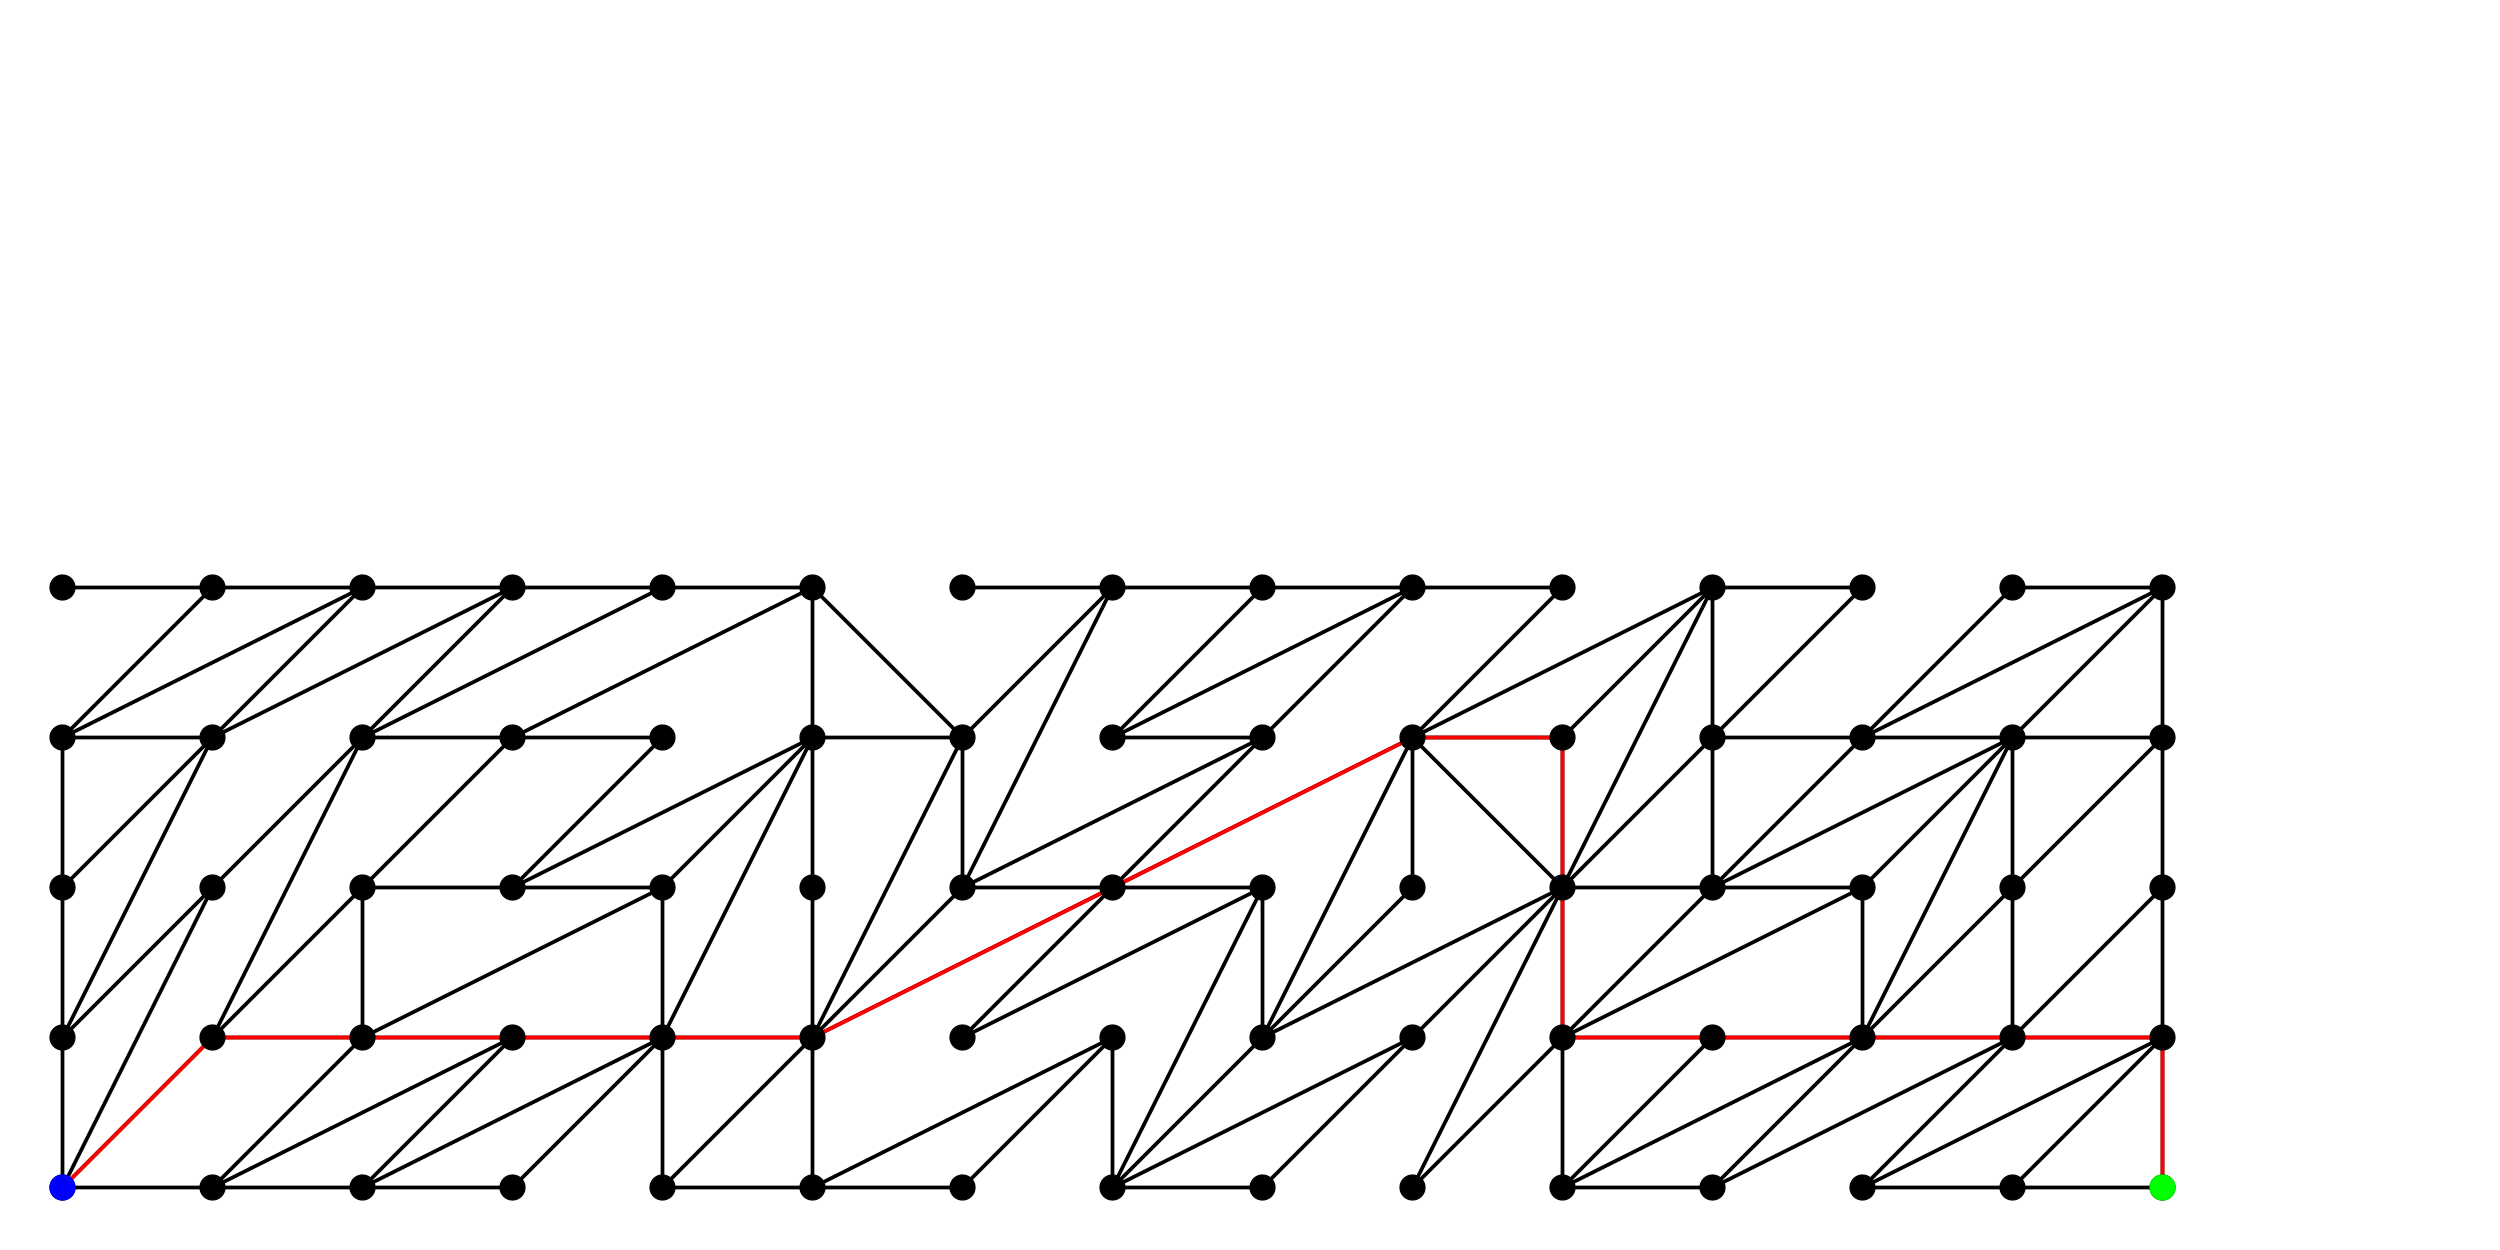
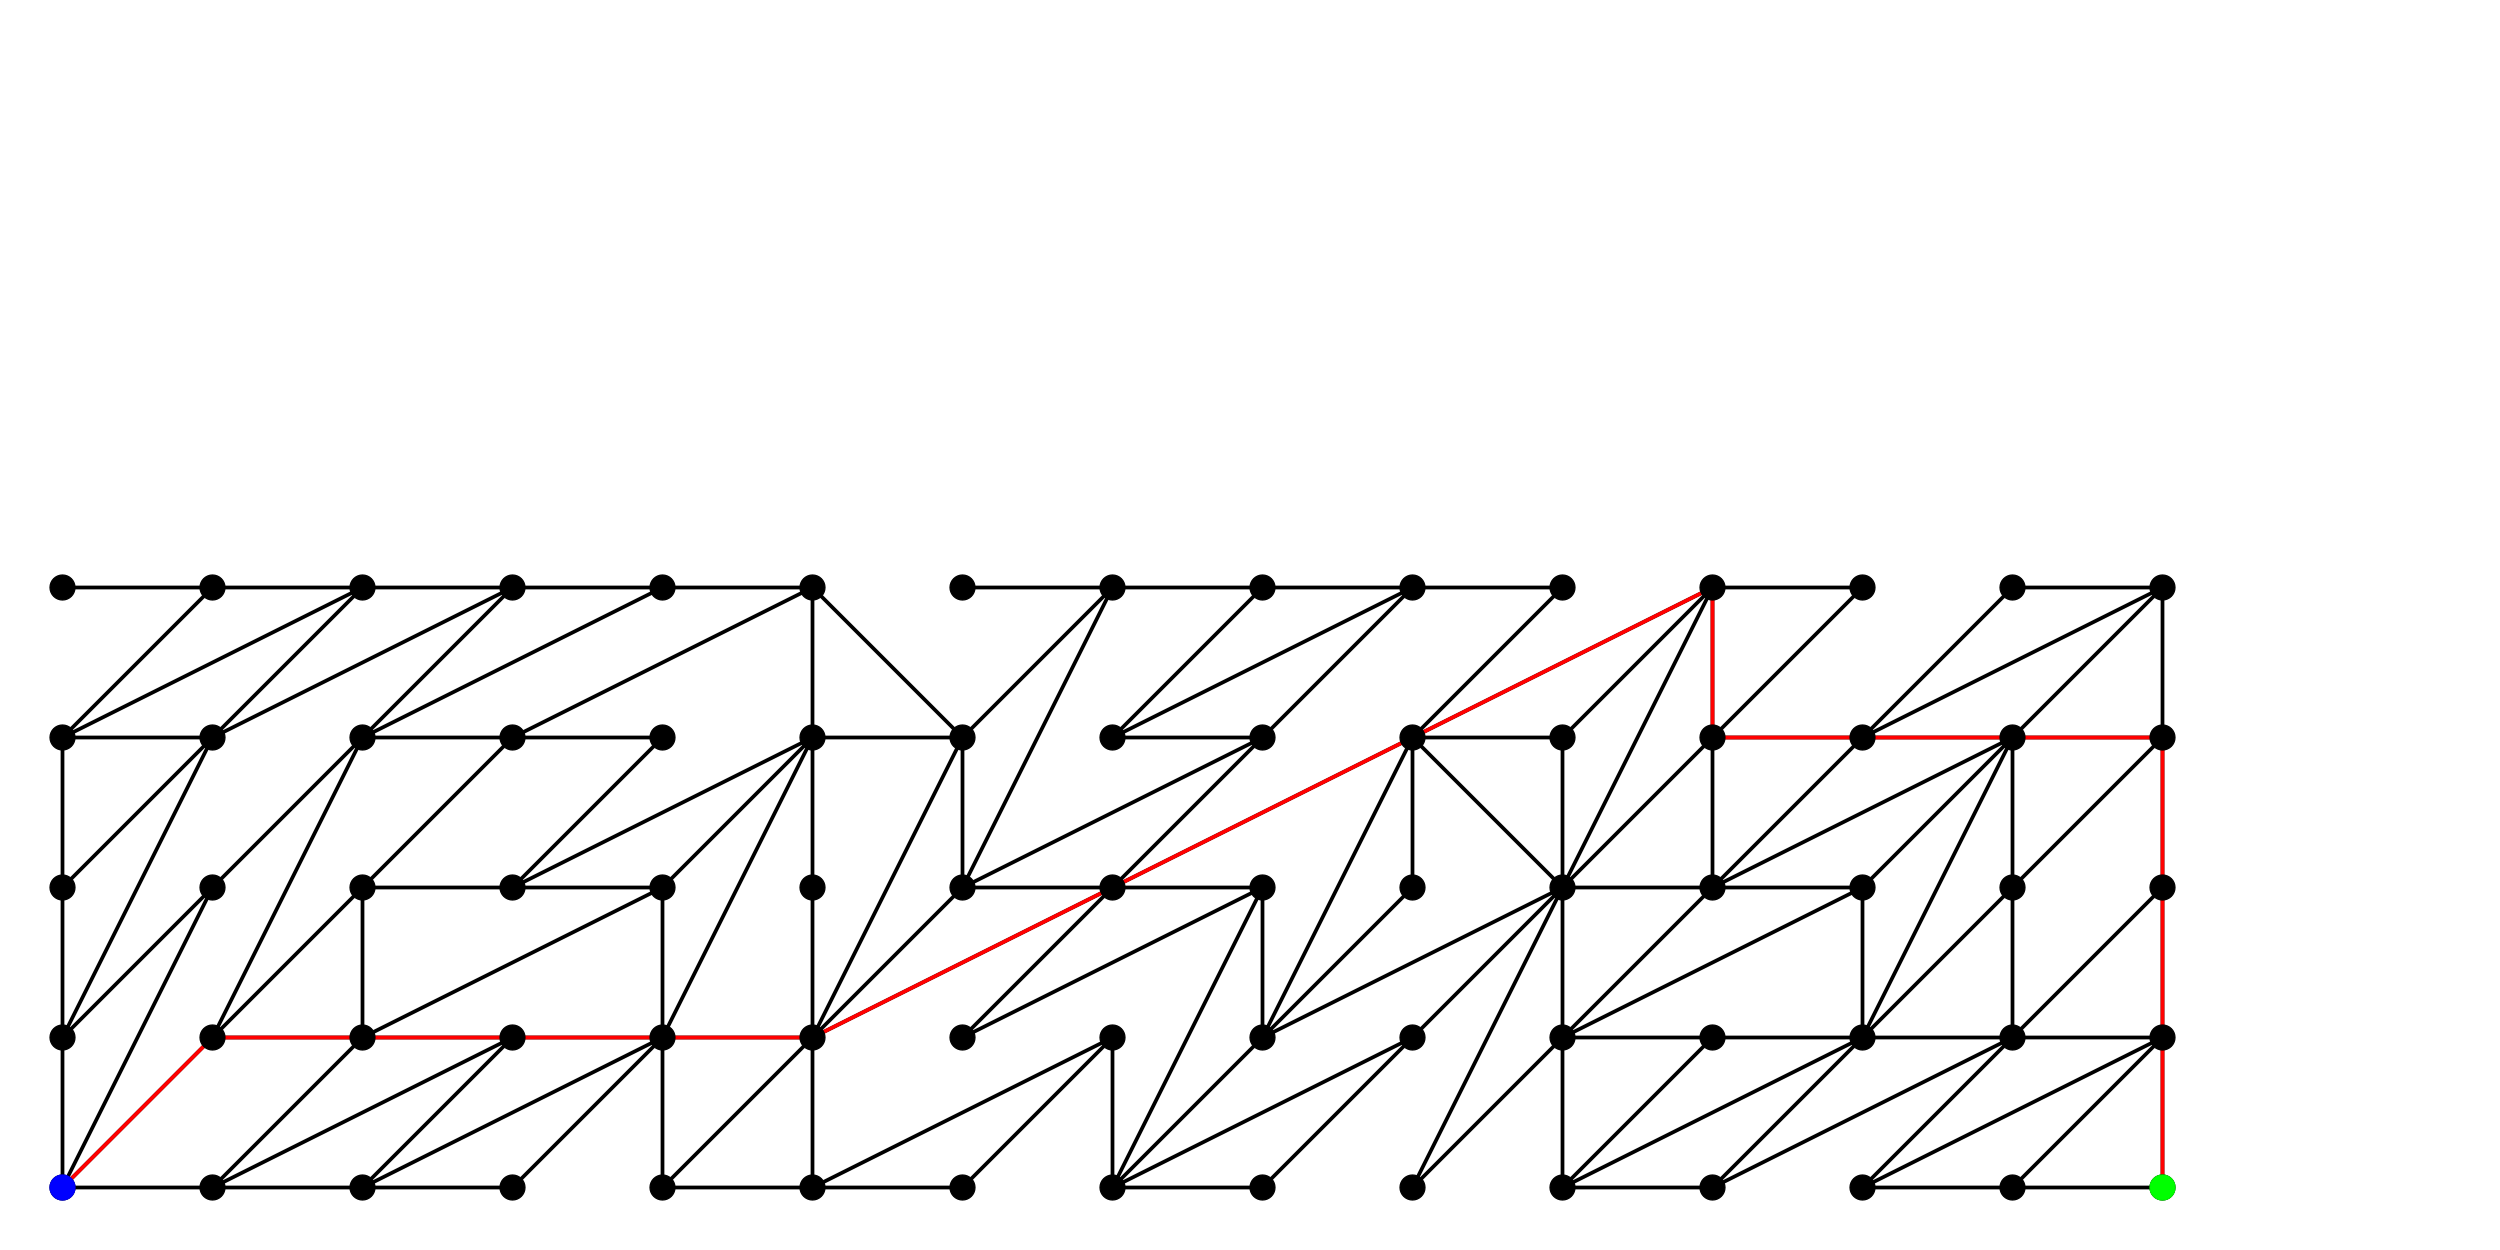
<svg xmlns="http://www.w3.org/2000/svg" width="2000px" height="1000px" version="1.1">
  <polyline points="50,950 50,830 " fill="transparent" stroke-width="3" stroke="rgb(0,0,0)" />
  <polyline points="50,950 170,950 " fill="transparent" stroke-width="3" stroke="rgb(0,0,0)" />
  <polyline points="50,950 170,830 " fill="transparent" stroke-width="3" stroke="rgb(0,0,0)" />
  <polyline points="50,950 170,710 " fill="transparent" stroke-width="3" stroke="rgb(0,0,0)" />
  <polyline points="50,830 170,710 " fill="transparent" stroke-width="3" stroke="rgb(0,0,0)" />
  <polyline points="50,710 50,830 " fill="transparent" stroke-width="3" stroke="rgb(0,0,0)" />
  <polyline points="50,710 50,590 " fill="transparent" stroke-width="3" stroke="rgb(0,0,0)" />
  <polyline points="50,710 170,590 " fill="transparent" stroke-width="3" stroke="rgb(0,0,0)" />
  <polyline points="170,830 290,590 " fill="transparent" stroke-width="3" stroke="rgb(0,0,0)" />
  <polyline points="170,710 290,590 " fill="transparent" stroke-width="3" stroke="rgb(0,0,0)" />
  <polyline points="170,590 50,830 " fill="transparent" stroke-width="3" stroke="rgb(0,0,0)" />
  <polyline points="170,590 50,590 " fill="transparent" stroke-width="3" stroke="rgb(0,0,0)" />
  <polyline points="170,590 290,470 " fill="transparent" stroke-width="3" stroke="rgb(0,0,0)" />
  <polyline points="170,590 410,470 " fill="transparent" stroke-width="3" stroke="rgb(0,0,0)" />
  <polyline points="170,470 50,590 " fill="transparent" stroke-width="3" stroke="rgb(0,0,0)" />
  <polyline points="170,470 50,470 " fill="transparent" stroke-width="3" stroke="rgb(0,0,0)" />
  <polyline points="170,470 290,470 " fill="transparent" stroke-width="3" stroke="rgb(0,0,0)" />
  <polyline points="290,950 170,950 " fill="transparent" stroke-width="3" stroke="rgb(0,0,0)" />
  <polyline points="290,950 410,950 " fill="transparent" stroke-width="3" stroke="rgb(0,0,0)" />
  <polyline points="290,950 410,830 " fill="transparent" stroke-width="3" stroke="rgb(0,0,0)" />
  <polyline points="290,950 530,830 " fill="transparent" stroke-width="3" stroke="rgb(0,0,0)" />
  <polyline points="290,830 170,950 " fill="transparent" stroke-width="3" stroke="rgb(0,0,0)" />
  <polyline points="290,830 170,830 " fill="transparent" stroke-width="3" stroke="rgb(0,0,0)" />
  <polyline points="290,830 410,830 " fill="transparent" stroke-width="3" stroke="rgb(0,0,0)" />
  <polyline points="290,830 530,710 " fill="transparent" stroke-width="3" stroke="rgb(0,0,0)" />
  <polyline points="290,710 170,830 " fill="transparent" stroke-width="3" stroke="rgb(0,0,0)" />
  <polyline points="290,710 290,830 " fill="transparent" stroke-width="3" stroke="rgb(0,0,0)" />
  <polyline points="290,710 410,710 " fill="transparent" stroke-width="3" stroke="rgb(0,0,0)" />
  <polyline points="290,710 410,590 " fill="transparent" stroke-width="3" stroke="rgb(0,0,0)" />
  <polyline points="290,590 410,470 " fill="transparent" stroke-width="3" stroke="rgb(0,0,0)" />
  <polyline points="290,470 50,590 " fill="transparent" stroke-width="3" stroke="rgb(0,0,0)" />
  <polyline points="290,470 410,470 " fill="transparent" stroke-width="3" stroke="rgb(0,0,0)" />
  <polyline points="410,830 170,950 " fill="transparent" stroke-width="3" stroke="rgb(0,0,0)" />
  <polyline points="410,710 530,710 " fill="transparent" stroke-width="3" stroke="rgb(0,0,0)" />
  <polyline points="410,710 530,590 " fill="transparent" stroke-width="3" stroke="rgb(0,0,0)" />
  <polyline points="410,710 650,590 " fill="transparent" stroke-width="3" stroke="rgb(0,0,0)" />
  <polyline points="410,590 290,590 " fill="transparent" stroke-width="3" stroke="rgb(0,0,0)" />
  <polyline points="530,950 650,950 " fill="transparent" stroke-width="3" stroke="rgb(0,0,0)" />
  <polyline points="530,830 410,950 " fill="transparent" stroke-width="3" stroke="rgb(0,0,0)" />
  <polyline points="530,830 410,830 " fill="transparent" stroke-width="3" stroke="rgb(0,0,0)" />
  <polyline points="530,830 530,950 " fill="transparent" stroke-width="3" stroke="rgb(0,0,0)" />
  <polyline points="530,830 530,710 " fill="transparent" stroke-width="3" stroke="rgb(0,0,0)" />
  <polyline points="530,830 650,830 " fill="transparent" stroke-width="3" stroke="rgb(0,0,0)" />
  <polyline points="530,830 650,590 " fill="transparent" stroke-width="3" stroke="rgb(0,0,0)" />
  <polyline points="530,710 650,590 " fill="transparent" stroke-width="3" stroke="rgb(0,0,0)" />
  <polyline points="530,590 410,590 " fill="transparent" stroke-width="3" stroke="rgb(0,0,0)" />
  <polyline points="530,470 290,590 " fill="transparent" stroke-width="3" stroke="rgb(0,0,0)" />
  <polyline points="530,470 410,470 " fill="transparent" stroke-width="3" stroke="rgb(0,0,0)" />
  <polyline points="530,470 650,470 " fill="transparent" stroke-width="3" stroke="rgb(0,0,0)" />
  <polyline points="650,950 770,950 " fill="transparent" stroke-width="3" stroke="rgb(0,0,0)" />
  <polyline points="650,830 530,950 " fill="transparent" stroke-width="3" stroke="rgb(0,0,0)" />
  <polyline points="650,830 650,950 " fill="transparent" stroke-width="3" stroke="rgb(0,0,0)" />
  <polyline points="650,830 650,710 " fill="transparent" stroke-width="3" stroke="rgb(0,0,0)" />
  <polyline points="650,830 770,710 " fill="transparent" stroke-width="3" stroke="rgb(0,0,0)" />
  <polyline points="650,830 770,590 " fill="transparent" stroke-width="3" stroke="rgb(0,0,0)" />
  <polyline points="650,830 890,710 " fill="transparent" stroke-width="3" stroke="rgb(0,0,0)" />
  <polyline points="650,710 650,590 " fill="transparent" stroke-width="3" stroke="rgb(0,0,0)" />
  <polyline points="650,470 410,590 " fill="transparent" stroke-width="3" stroke="rgb(0,0,0)" />
  <polyline points="650,470 650,590 " fill="transparent" stroke-width="3" stroke="rgb(0,0,0)" />
  <polyline points="770,830 890,710 " fill="transparent" stroke-width="3" stroke="rgb(0,0,0)" />
  <polyline points="770,830 1010,710 " fill="transparent" stroke-width="3" stroke="rgb(0,0,0)" />
  <polyline points="770,710 770,590 " fill="transparent" stroke-width="3" stroke="rgb(0,0,0)" />
  <polyline points="770,710 890,710 " fill="transparent" stroke-width="3" stroke="rgb(0,0,0)" />
  <polyline points="770,710 890,470 " fill="transparent" stroke-width="3" stroke="rgb(0,0,0)" />
  <polyline points="770,710 1010,590 " fill="transparent" stroke-width="3" stroke="rgb(0,0,0)" />
  <polyline points="770,590 650,590 " fill="transparent" stroke-width="3" stroke="rgb(0,0,0)" />
  <polyline points="770,590 650,470 " fill="transparent" stroke-width="3" stroke="rgb(0,0,0)" />
  <polyline points="770,590 890,470 " fill="transparent" stroke-width="3" stroke="rgb(0,0,0)" />
  <polyline points="770,470 890,470 " fill="transparent" stroke-width="3" stroke="rgb(0,0,0)" />
  <polyline points="890,950 1010,950 " fill="transparent" stroke-width="3" stroke="rgb(0,0,0)" />
  <polyline points="890,950 1010,830 " fill="transparent" stroke-width="3" stroke="rgb(0,0,0)" />
  <polyline points="890,950 1010,710 " fill="transparent" stroke-width="3" stroke="rgb(0,0,0)" />
  <polyline points="890,950 1130,830 " fill="transparent" stroke-width="3" stroke="rgb(0,0,0)" />
  <polyline points="890,830 650,950 " fill="transparent" stroke-width="3" stroke="rgb(0,0,0)" />
  <polyline points="890,830 770,950 " fill="transparent" stroke-width="3" stroke="rgb(0,0,0)" />
  <polyline points="890,830 890,950 " fill="transparent" stroke-width="3" stroke="rgb(0,0,0)" />
  <polyline points="890,710 1010,710 " fill="transparent" stroke-width="3" stroke="rgb(0,0,0)" />
  <polyline points="890,710 1010,590 " fill="transparent" stroke-width="3" stroke="rgb(0,0,0)" />
  <polyline points="890,710 1130,590 " fill="transparent" stroke-width="3" stroke="rgb(0,0,0)" />
  <polyline points="1010,950 1130,830 " fill="transparent" stroke-width="3" stroke="rgb(0,0,0)" />
  <polyline points="1010,830 1130,590 " fill="transparent" stroke-width="3" stroke="rgb(0,0,0)" />
  <polyline points="1010,710 1010,830 " fill="transparent" stroke-width="3" stroke="rgb(0,0,0)" />
  <polyline points="1010,590 890,590 " fill="transparent" stroke-width="3" stroke="rgb(0,0,0)" />
  <polyline points="1010,470 890,590 " fill="transparent" stroke-width="3" stroke="rgb(0,0,0)" />
  <polyline points="1010,470 890,470 " fill="transparent" stroke-width="3" stroke="rgb(0,0,0)" />
  <polyline points="1010,470 1130,470 " fill="transparent" stroke-width="3" stroke="rgb(0,0,0)" />
  <polyline points="1130,950 1250,830 " fill="transparent" stroke-width="3" stroke="rgb(0,0,0)" />
  <polyline points="1130,950 1250,710 " fill="transparent" stroke-width="3" stroke="rgb(0,0,0)" />
  <polyline points="1130,710 1010,830 " fill="transparent" stroke-width="3" stroke="rgb(0,0,0)" />
  <polyline points="1130,710 1130,590 " fill="transparent" stroke-width="3" stroke="rgb(0,0,0)" />
  <polyline points="1130,590 1250,590 " fill="transparent" stroke-width="3" stroke="rgb(0,0,0)" />
  <polyline points="1130,470 890,590 " fill="transparent" stroke-width="3" stroke="rgb(0,0,0)" />
  <polyline points="1130,470 1010,590 " fill="transparent" stroke-width="3" stroke="rgb(0,0,0)" />
  <polyline points="1130,470 1250,470 " fill="transparent" stroke-width="3" stroke="rgb(0,0,0)" />
  <polyline points="1250,950 1250,830 " fill="transparent" stroke-width="3" stroke="rgb(0,0,0)" />
  <polyline points="1250,950 1370,950 " fill="transparent" stroke-width="3" stroke="rgb(0,0,0)" />
  <polyline points="1250,950 1370,830 " fill="transparent" stroke-width="3" stroke="rgb(0,0,0)" />
  <polyline points="1250,950 1490,830 " fill="transparent" stroke-width="3" stroke="rgb(0,0,0)" />
  <polyline points="1250,830 1370,830 " fill="transparent" stroke-width="3" stroke="rgb(0,0,0)" />
  <polyline points="1250,710 1010,830 " fill="transparent" stroke-width="3" stroke="rgb(0,0,0)" />
  <polyline points="1250,710 1130,830 " fill="transparent" stroke-width="3" stroke="rgb(0,0,0)" />
  <polyline points="1250,710 1130,590 " fill="transparent" stroke-width="3" stroke="rgb(0,0,0)" />
  <polyline points="1250,710 1250,830 " fill="transparent" stroke-width="3" stroke="rgb(0,0,0)" />
  <polyline points="1250,710 1250,590 " fill="transparent" stroke-width="3" stroke="rgb(0,0,0)" />
  <polyline points="1250,710 1370,710 " fill="transparent" stroke-width="3" stroke="rgb(0,0,0)" />
  <polyline points="1250,710 1370,590 " fill="transparent" stroke-width="3" stroke="rgb(0,0,0)" />
  <polyline points="1250,710 1370,470 " fill="transparent" stroke-width="3" stroke="rgb(0,0,0)" />
  <polyline points="1250,470 1130,590 " fill="transparent" stroke-width="3" stroke="rgb(0,0,0)" />
  <polyline points="1370,950 1490,830 " fill="transparent" stroke-width="3" stroke="rgb(0,0,0)" />
  <polyline points="1370,950 1610,830 " fill="transparent" stroke-width="3" stroke="rgb(0,0,0)" />
  <polyline points="1370,830 1490,830 " fill="transparent" stroke-width="3" stroke="rgb(0,0,0)" />
  <polyline points="1370,710 1250,830 " fill="transparent" stroke-width="3" stroke="rgb(0,0,0)" />
  <polyline points="1370,710 1370,590 " fill="transparent" stroke-width="3" stroke="rgb(0,0,0)" />
  <polyline points="1370,710 1490,710 " fill="transparent" stroke-width="3" stroke="rgb(0,0,0)" />
  <polyline points="1370,710 1490,590 " fill="transparent" stroke-width="3" stroke="rgb(0,0,0)" />
  <polyline points="1370,710 1610,590 " fill="transparent" stroke-width="3" stroke="rgb(0,0,0)" />
  <polyline points="1370,470 1130,590 " fill="transparent" stroke-width="3" stroke="rgb(0,0,0)" />
  <polyline points="1370,470 1250,590 " fill="transparent" stroke-width="3" stroke="rgb(0,0,0)" />
  <polyline points="1370,470 1370,590 " fill="transparent" stroke-width="3" stroke="rgb(0,0,0)" />
  <polyline points="1370,470 1490,470 " fill="transparent" stroke-width="3" stroke="rgb(0,0,0)" />
  <polyline points="1490,950 1610,950 " fill="transparent" stroke-width="3" stroke="rgb(0,0,0)" />
  <polyline points="1490,950 1610,830 " fill="transparent" stroke-width="3" stroke="rgb(0,0,0)" />
  <polyline points="1490,950 1730,830 " fill="transparent" stroke-width="3" stroke="rgb(0,0,0)" />
  <polyline points="1490,830 1610,830 " fill="transparent" stroke-width="3" stroke="rgb(0,0,0)" />
  <polyline points="1490,830 1610,590 " fill="transparent" stroke-width="3" stroke="rgb(0,0,0)" />
  <polyline points="1490,710 1250,830 " fill="transparent" stroke-width="3" stroke="rgb(0,0,0)" />
  <polyline points="1490,710 1490,830 " fill="transparent" stroke-width="3" stroke="rgb(0,0,0)" />
  <polyline points="1490,710 1610,590 " fill="transparent" stroke-width="3" stroke="rgb(0,0,0)" />
  <polyline points="1490,590 1370,590 " fill="transparent" stroke-width="3" stroke="rgb(0,0,0)" />
  <polyline points="1490,590 1610,590 " fill="transparent" stroke-width="3" stroke="rgb(0,0,0)" />
  <polyline points="1490,590 1610,470 " fill="transparent" stroke-width="3" stroke="rgb(0,0,0)" />
  <polyline points="1490,590 1730,470 " fill="transparent" stroke-width="3" stroke="rgb(0,0,0)" />
  <polyline points="1490,470 1370,590 " fill="transparent" stroke-width="3" stroke="rgb(0,0,0)" />
  <polyline points="1610,950 1730,950 " fill="transparent" stroke-width="3" stroke="rgb(0,0,0)" />
  <polyline points="1610,950 1730,830 " fill="transparent" stroke-width="3" stroke="rgb(0,0,0)" />
  <polyline points="1610,830 1730,830 " fill="transparent" stroke-width="3" stroke="rgb(0,0,0)" />
  <polyline points="1610,710 1490,830 " fill="transparent" stroke-width="3" stroke="rgb(0,0,0)" />
  <polyline points="1610,710 1610,830 " fill="transparent" stroke-width="3" stroke="rgb(0,0,0)" />
  <polyline points="1610,710 1610,590 " fill="transparent" stroke-width="3" stroke="rgb(0,0,0)" />
  <polyline points="1610,710 1730,590 " fill="transparent" stroke-width="3" stroke="rgb(0,0,0)" />
  <polyline points="1610,590 1730,590 " fill="transparent" stroke-width="3" stroke="rgb(0,0,0)" />
  <polyline points="1610,590 1730,470 " fill="transparent" stroke-width="3" stroke="rgb(0,0,0)" />
  <polyline points="1610,470 1730,470 " fill="transparent" stroke-width="3" stroke="rgb(0,0,0)" />
  <polyline points="1730,950 1730,830 " fill="transparent" stroke-width="3" stroke="rgb(0,0,0)" />
  <polyline points="1730,710 1610,830 " fill="transparent" stroke-width="3" stroke="rgb(0,0,0)" />
  <polyline points="1730,710 1730,830 " fill="transparent" stroke-width="3" stroke="rgb(0,0,0)" />
  <polyline points="1730,710 1730,590 " fill="transparent" stroke-width="3" stroke="rgb(0,0,0)" />
  <polyline points="1730,590 1730,470 " fill="transparent" stroke-width="3" stroke="rgb(0,0,0)" />
  <polyline points="50,950 170,830 " fill="transparent" stroke-width="3" stroke="rgb(255,0,0)" />
  <polyline points="290,830 170,830 " fill="transparent" stroke-width="3" stroke="rgb(255,0,0)" />
  <polyline points="290,830 410,830 " fill="transparent" stroke-width="3" stroke="rgb(255,0,0)" />
  <polyline points="530,830 410,830 " fill="transparent" stroke-width="3" stroke="rgb(255,0,0)" />
  <polyline points="530,830 650,830 " fill="transparent" stroke-width="3" stroke="rgb(255,0,0)" />
  <polyline points="650,830 890,710 " fill="transparent" stroke-width="3" stroke="rgb(255,0,0)" />
  <polyline points="890,710 1130,590 " fill="transparent" stroke-width="3" stroke="rgb(255,0,0)" />
-   <polyline points="1130,590 1250,590 " fill="transparent" stroke-width="3" stroke="rgb(255,0,0)" />
-   <polyline points="1250,830 1370,830 " fill="transparent" stroke-width="3" stroke="rgb(255,0,0)" />
-   <polyline points="1250,710 1250,830 " fill="transparent" stroke-width="3" stroke="rgb(255,0,0)" />
-   <polyline points="1250,710 1250,590 " fill="transparent" stroke-width="3" stroke="rgb(255,0,0)" />
-   <polyline points="1370,830 1490,830 " fill="transparent" stroke-width="3" stroke="rgb(255,0,0)" />
-   <polyline points="1490,830 1610,830 " fill="transparent" stroke-width="3" stroke="rgb(255,0,0)" />
-   <polyline points="1610,830 1730,830 " fill="transparent" stroke-width="3" stroke="rgb(255,0,0)" />
+   <polyline points="1370,470 1130,590 " fill="transparent" stroke-width="3" stroke="rgb(255,0,0)" />
+   <polyline points="1370,470 1370,590 " fill="transparent" stroke-width="3" stroke="rgb(255,0,0)" />
+   <polyline points="1490,590 1370,590 " fill="transparent" stroke-width="3" stroke="rgb(255,0,0)" />
+   <polyline points="1490,590 1610,590 " fill="transparent" stroke-width="3" stroke="rgb(255,0,0)" />
+   <polyline points="1610,590 1730,590 " fill="transparent" stroke-width="3" stroke="rgb(255,0,0)" />
  <polyline points="1730,950 1730,830 " fill="transparent" stroke-width="3" stroke="rgb(255,0,0)" />
+   <polyline points="1730,710 1730,830 " fill="transparent" stroke-width="3" stroke="rgb(255,0,0)" />
+   <polyline points="1730,710 1730,590 " fill="transparent" stroke-width="3" stroke="rgb(255,0,0)" />
  <circle cx="50" cy="950" r="10" fill="rgb(0,0,0)" stroke-width="1" stroke="rgb(0,0,0)" />
  <circle cx="50" cy="830" r="10" fill="rgb(0,0,0)" stroke-width="1" stroke="rgb(0,0,0)" />
  <circle cx="50" cy="710" r="10" fill="rgb(0,0,0)" stroke-width="1" stroke="rgb(0,0,0)" />
  <circle cx="50" cy="590" r="10" fill="rgb(0,0,0)" stroke-width="1" stroke="rgb(0,0,0)" />
  <circle cx="50" cy="470" r="10" fill="rgb(0,0,0)" stroke-width="1" stroke="rgb(0,0,0)" />
  <circle cx="170" cy="950" r="10" fill="rgb(0,0,0)" stroke-width="1" stroke="rgb(0,0,0)" />
  <circle cx="170" cy="830" r="10" fill="rgb(0,0,0)" stroke-width="1" stroke="rgb(0,0,0)" />
  <circle cx="170" cy="710" r="10" fill="rgb(0,0,0)" stroke-width="1" stroke="rgb(0,0,0)" />
  <circle cx="170" cy="590" r="10" fill="rgb(0,0,0)" stroke-width="1" stroke="rgb(0,0,0)" />
  <circle cx="170" cy="470" r="10" fill="rgb(0,0,0)" stroke-width="1" stroke="rgb(0,0,0)" />
  <circle cx="290" cy="950" r="10" fill="rgb(0,0,0)" stroke-width="1" stroke="rgb(0,0,0)" />
  <circle cx="290" cy="830" r="10" fill="rgb(0,0,0)" stroke-width="1" stroke="rgb(0,0,0)" />
  <circle cx="290" cy="710" r="10" fill="rgb(0,0,0)" stroke-width="1" stroke="rgb(0,0,0)" />
  <circle cx="290" cy="590" r="10" fill="rgb(0,0,0)" stroke-width="1" stroke="rgb(0,0,0)" />
  <circle cx="290" cy="470" r="10" fill="rgb(0,0,0)" stroke-width="1" stroke="rgb(0,0,0)" />
  <circle cx="410" cy="950" r="10" fill="rgb(0,0,0)" stroke-width="1" stroke="rgb(0,0,0)" />
  <circle cx="410" cy="830" r="10" fill="rgb(0,0,0)" stroke-width="1" stroke="rgb(0,0,0)" />
  <circle cx="410" cy="710" r="10" fill="rgb(0,0,0)" stroke-width="1" stroke="rgb(0,0,0)" />
  <circle cx="410" cy="590" r="10" fill="rgb(0,0,0)" stroke-width="1" stroke="rgb(0,0,0)" />
  <circle cx="410" cy="470" r="10" fill="rgb(0,0,0)" stroke-width="1" stroke="rgb(0,0,0)" />
  <circle cx="530" cy="950" r="10" fill="rgb(0,0,0)" stroke-width="1" stroke="rgb(0,0,0)" />
  <circle cx="530" cy="830" r="10" fill="rgb(0,0,0)" stroke-width="1" stroke="rgb(0,0,0)" />
  <circle cx="530" cy="710" r="10" fill="rgb(0,0,0)" stroke-width="1" stroke="rgb(0,0,0)" />
  <circle cx="530" cy="590" r="10" fill="rgb(0,0,0)" stroke-width="1" stroke="rgb(0,0,0)" />
  <circle cx="530" cy="470" r="10" fill="rgb(0,0,0)" stroke-width="1" stroke="rgb(0,0,0)" />
  <circle cx="650" cy="950" r="10" fill="rgb(0,0,0)" stroke-width="1" stroke="rgb(0,0,0)" />
  <circle cx="650" cy="830" r="10" fill="rgb(0,0,0)" stroke-width="1" stroke="rgb(0,0,0)" />
  <circle cx="650" cy="710" r="10" fill="rgb(0,0,0)" stroke-width="1" stroke="rgb(0,0,0)" />
  <circle cx="650" cy="590" r="10" fill="rgb(0,0,0)" stroke-width="1" stroke="rgb(0,0,0)" />
  <circle cx="650" cy="470" r="10" fill="rgb(0,0,0)" stroke-width="1" stroke="rgb(0,0,0)" />
  <circle cx="770" cy="950" r="10" fill="rgb(0,0,0)" stroke-width="1" stroke="rgb(0,0,0)" />
  <circle cx="770" cy="830" r="10" fill="rgb(0,0,0)" stroke-width="1" stroke="rgb(0,0,0)" />
  <circle cx="770" cy="710" r="10" fill="rgb(0,0,0)" stroke-width="1" stroke="rgb(0,0,0)" />
  <circle cx="770" cy="590" r="10" fill="rgb(0,0,0)" stroke-width="1" stroke="rgb(0,0,0)" />
  <circle cx="770" cy="470" r="10" fill="rgb(0,0,0)" stroke-width="1" stroke="rgb(0,0,0)" />
  <circle cx="890" cy="950" r="10" fill="rgb(0,0,0)" stroke-width="1" stroke="rgb(0,0,0)" />
  <circle cx="890" cy="830" r="10" fill="rgb(0,0,0)" stroke-width="1" stroke="rgb(0,0,0)" />
  <circle cx="890" cy="710" r="10" fill="rgb(0,0,0)" stroke-width="1" stroke="rgb(0,0,0)" />
  <circle cx="890" cy="590" r="10" fill="rgb(0,0,0)" stroke-width="1" stroke="rgb(0,0,0)" />
  <circle cx="890" cy="470" r="10" fill="rgb(0,0,0)" stroke-width="1" stroke="rgb(0,0,0)" />
  <circle cx="1010" cy="950" r="10" fill="rgb(0,0,0)" stroke-width="1" stroke="rgb(0,0,0)" />
  <circle cx="1010" cy="830" r="10" fill="rgb(0,0,0)" stroke-width="1" stroke="rgb(0,0,0)" />
  <circle cx="1010" cy="710" r="10" fill="rgb(0,0,0)" stroke-width="1" stroke="rgb(0,0,0)" />
  <circle cx="1010" cy="590" r="10" fill="rgb(0,0,0)" stroke-width="1" stroke="rgb(0,0,0)" />
  <circle cx="1010" cy="470" r="10" fill="rgb(0,0,0)" stroke-width="1" stroke="rgb(0,0,0)" />
  <circle cx="1130" cy="950" r="10" fill="rgb(0,0,0)" stroke-width="1" stroke="rgb(0,0,0)" />
  <circle cx="1130" cy="830" r="10" fill="rgb(0,0,0)" stroke-width="1" stroke="rgb(0,0,0)" />
  <circle cx="1130" cy="710" r="10" fill="rgb(0,0,0)" stroke-width="1" stroke="rgb(0,0,0)" />
  <circle cx="1130" cy="590" r="10" fill="rgb(0,0,0)" stroke-width="1" stroke="rgb(0,0,0)" />
  <circle cx="1130" cy="470" r="10" fill="rgb(0,0,0)" stroke-width="1" stroke="rgb(0,0,0)" />
  <circle cx="1250" cy="950" r="10" fill="rgb(0,0,0)" stroke-width="1" stroke="rgb(0,0,0)" />
  <circle cx="1250" cy="830" r="10" fill="rgb(0,0,0)" stroke-width="1" stroke="rgb(0,0,0)" />
  <circle cx="1250" cy="710" r="10" fill="rgb(0,0,0)" stroke-width="1" stroke="rgb(0,0,0)" />
  <circle cx="1250" cy="590" r="10" fill="rgb(0,0,0)" stroke-width="1" stroke="rgb(0,0,0)" />
  <circle cx="1250" cy="470" r="10" fill="rgb(0,0,0)" stroke-width="1" stroke="rgb(0,0,0)" />
  <circle cx="1370" cy="950" r="10" fill="rgb(0,0,0)" stroke-width="1" stroke="rgb(0,0,0)" />
  <circle cx="1370" cy="830" r="10" fill="rgb(0,0,0)" stroke-width="1" stroke="rgb(0,0,0)" />
  <circle cx="1370" cy="710" r="10" fill="rgb(0,0,0)" stroke-width="1" stroke="rgb(0,0,0)" />
  <circle cx="1370" cy="590" r="10" fill="rgb(0,0,0)" stroke-width="1" stroke="rgb(0,0,0)" />
  <circle cx="1370" cy="470" r="10" fill="rgb(0,0,0)" stroke-width="1" stroke="rgb(0,0,0)" />
  <circle cx="1490" cy="950" r="10" fill="rgb(0,0,0)" stroke-width="1" stroke="rgb(0,0,0)" />
  <circle cx="1490" cy="830" r="10" fill="rgb(0,0,0)" stroke-width="1" stroke="rgb(0,0,0)" />
  <circle cx="1490" cy="710" r="10" fill="rgb(0,0,0)" stroke-width="1" stroke="rgb(0,0,0)" />
  <circle cx="1490" cy="590" r="10" fill="rgb(0,0,0)" stroke-width="1" stroke="rgb(0,0,0)" />
  <circle cx="1490" cy="470" r="10" fill="rgb(0,0,0)" stroke-width="1" stroke="rgb(0,0,0)" />
  <circle cx="1610" cy="950" r="10" fill="rgb(0,0,0)" stroke-width="1" stroke="rgb(0,0,0)" />
  <circle cx="1610" cy="830" r="10" fill="rgb(0,0,0)" stroke-width="1" stroke="rgb(0,0,0)" />
  <circle cx="1610" cy="710" r="10" fill="rgb(0,0,0)" stroke-width="1" stroke="rgb(0,0,0)" />
  <circle cx="1610" cy="590" r="10" fill="rgb(0,0,0)" stroke-width="1" stroke="rgb(0,0,0)" />
  <circle cx="1610" cy="470" r="10" fill="rgb(0,0,0)" stroke-width="1" stroke="rgb(0,0,0)" />
  <circle cx="1730" cy="950" r="10" fill="rgb(0,0,0)" stroke-width="1" stroke="rgb(0,0,0)" />
  <circle cx="1730" cy="830" r="10" fill="rgb(0,0,0)" stroke-width="1" stroke="rgb(0,0,0)" />
  <circle cx="1730" cy="710" r="10" fill="rgb(0,0,0)" stroke-width="1" stroke="rgb(0,0,0)" />
  <circle cx="1730" cy="590" r="10" fill="rgb(0,0,0)" stroke-width="1" stroke="rgb(0,0,0)" />
  <circle cx="1730" cy="470" r="10" fill="rgb(0,0,0)" stroke-width="1" stroke="rgb(0,0,0)" />
  <circle cx="50" cy="950" r="10" fill="rgb(0,0,256)" stroke-width="1" stroke="rgb(0,0,256)" />
  <circle cx="1730" cy="950" r="10" fill="rgb(0,256,0)" stroke-width="1" stroke="rgb(0,256,0)" />
</svg>
